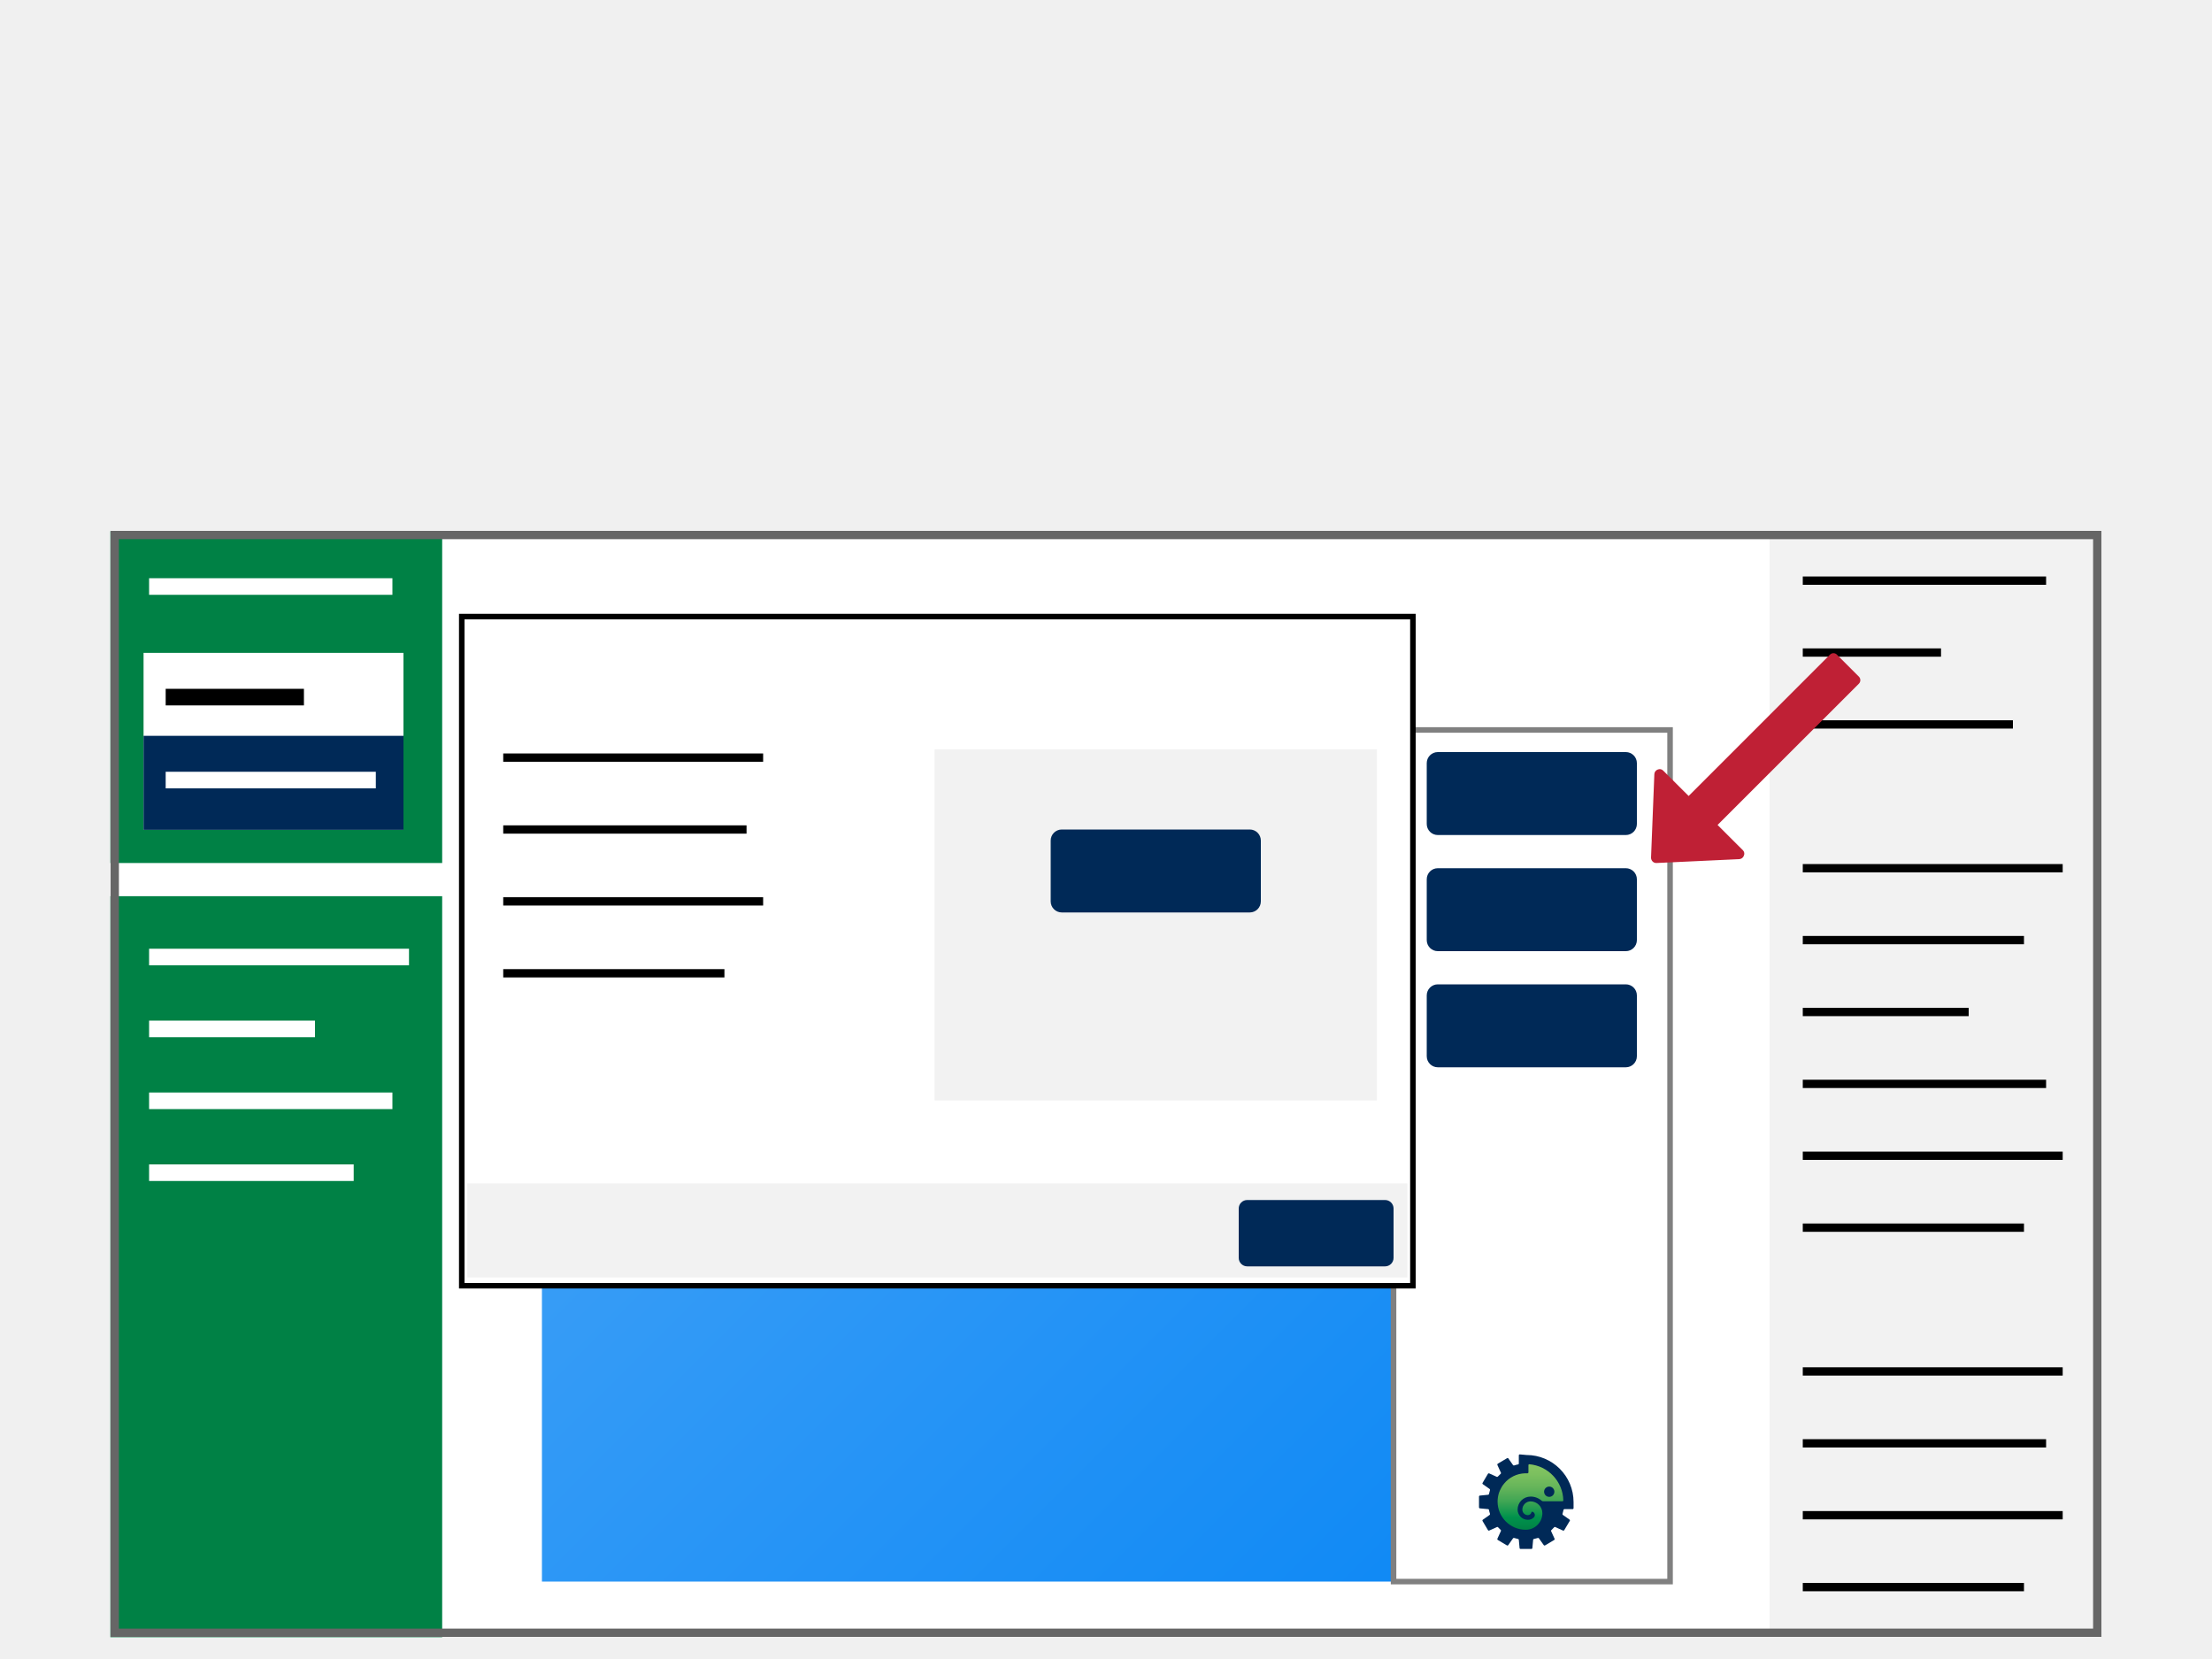
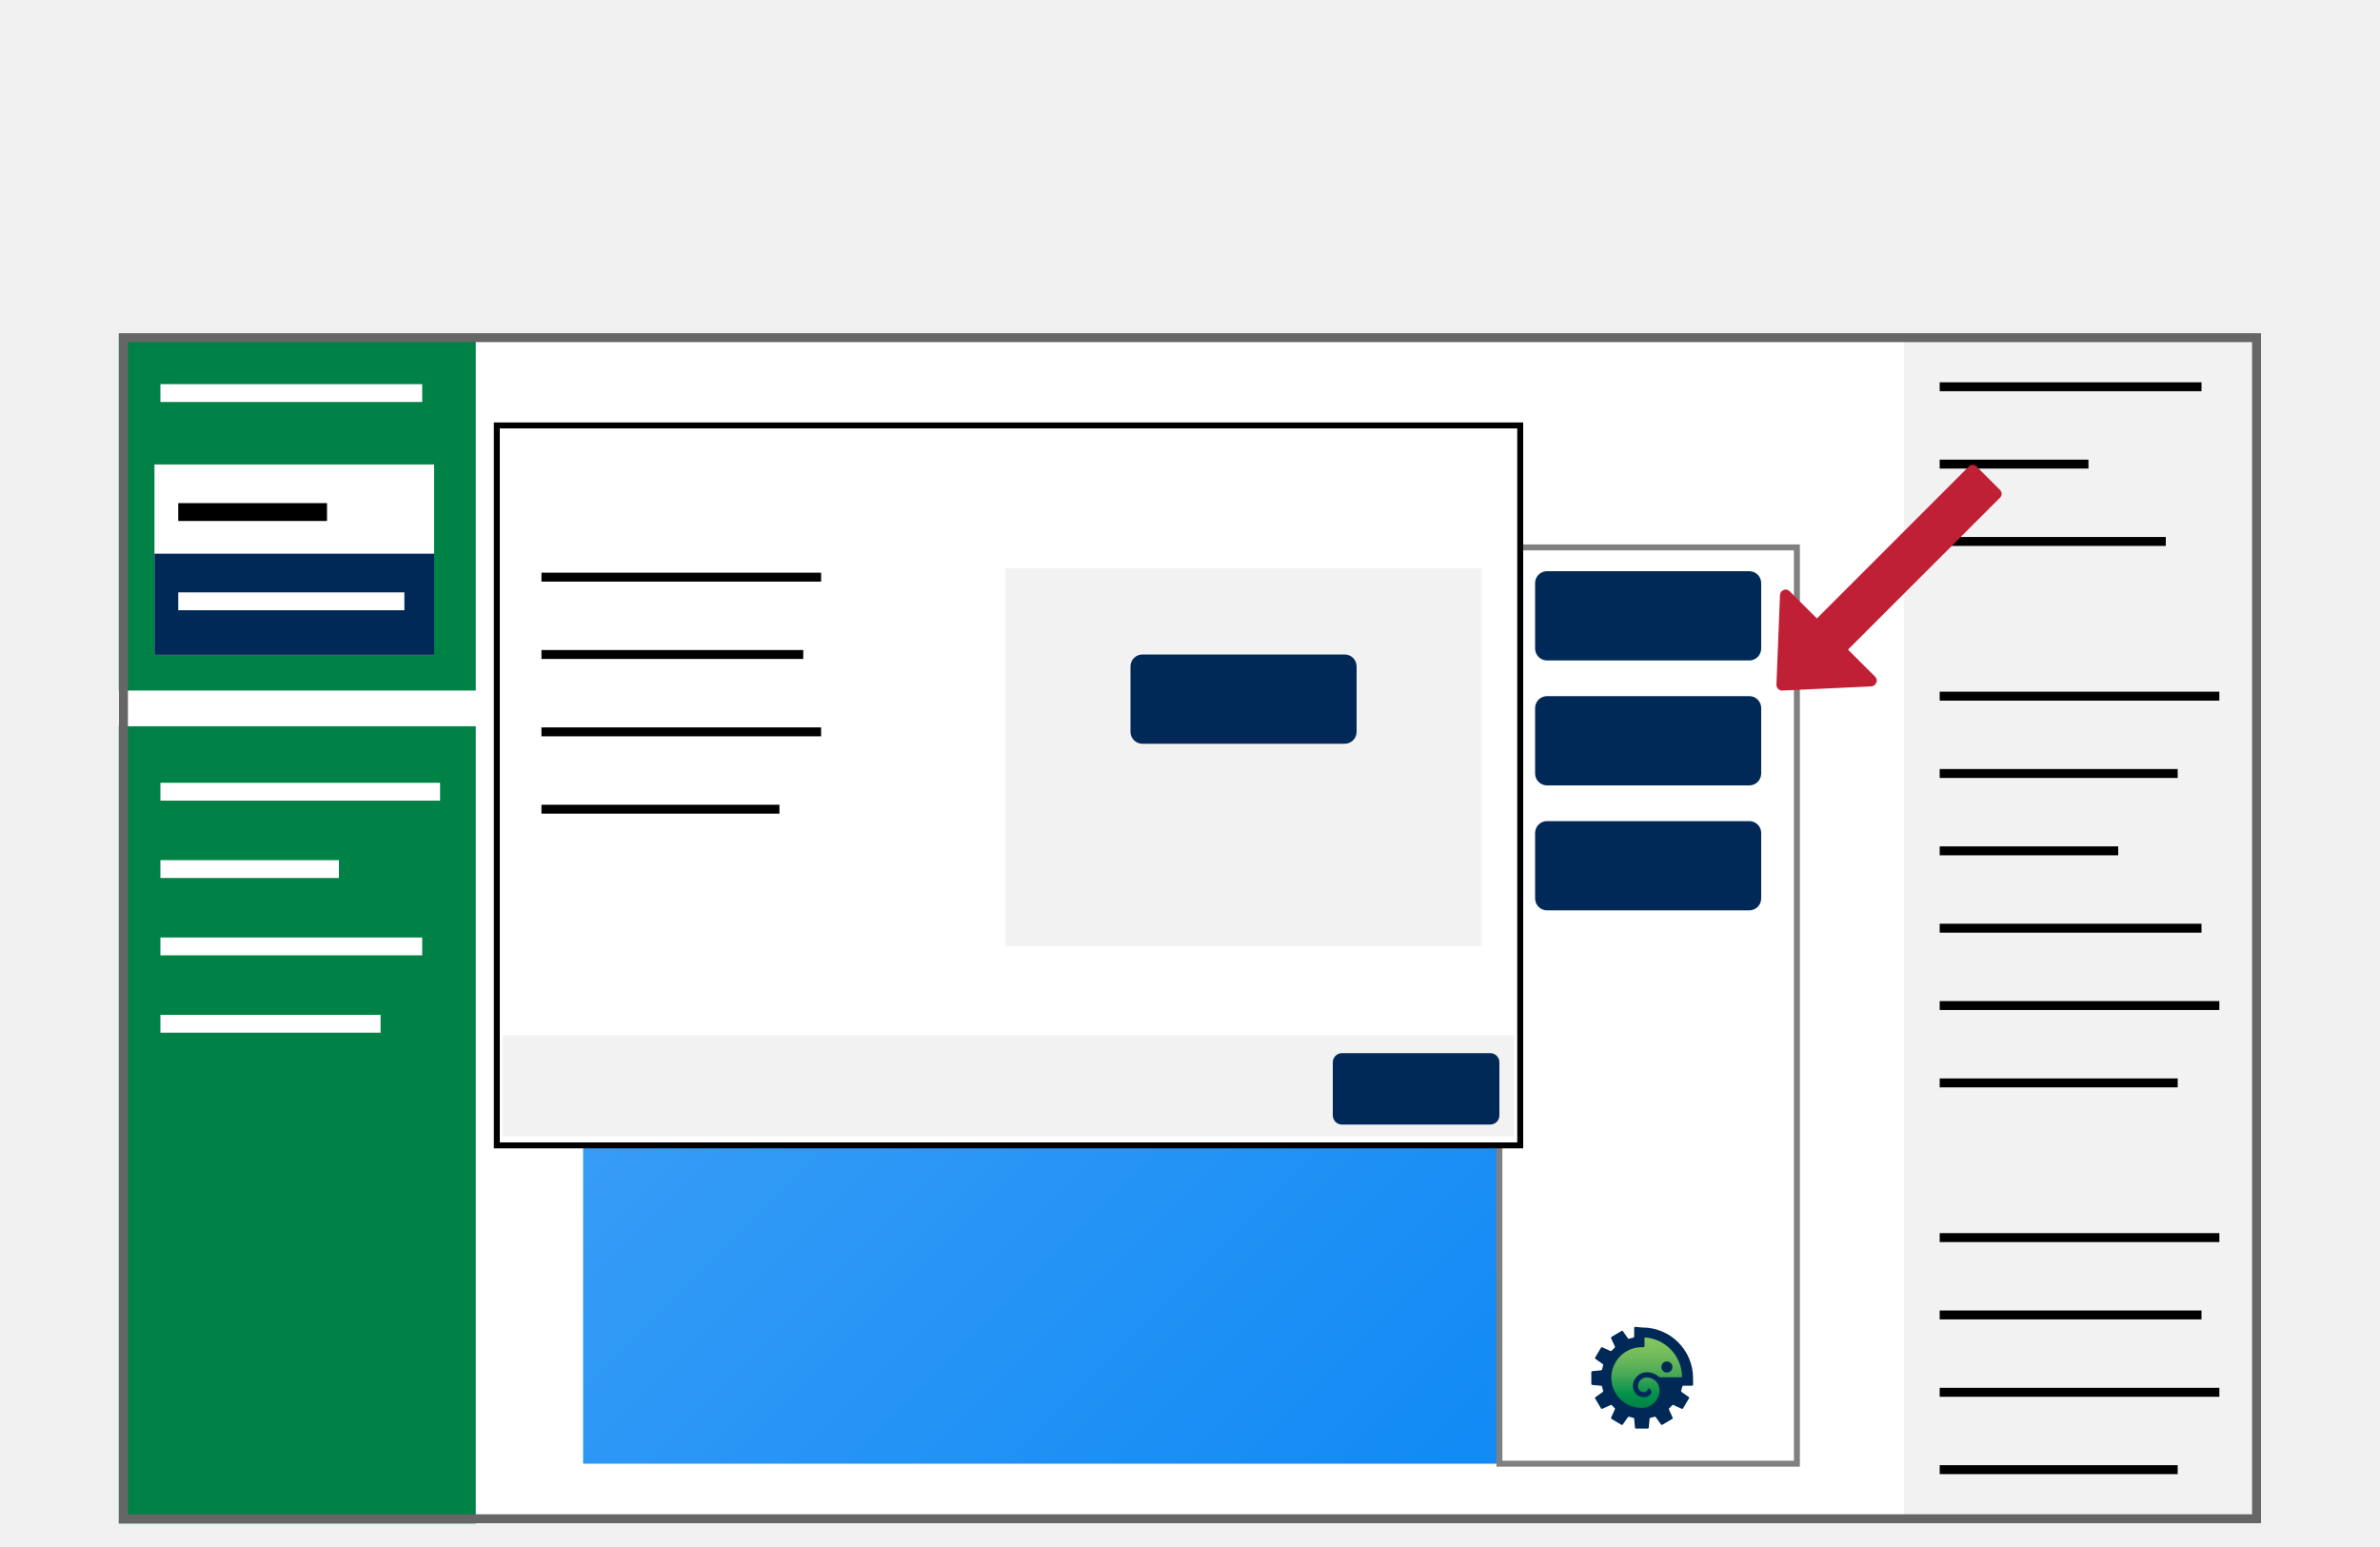
- <svg xmlns="http://www.w3.org/2000/svg" viewBox="0 0 400 300">
+ <svg xmlns="http://www.w3.org/2000/svg" viewBox="0 40 400 260">
  <defs>
    <style>.a,.e,.i{fill:#fff;}.b{fill:#f2f2f2;}.c,.i,.m{stroke:#000;}.c,.e,.i,.k,.l,.m{stroke-miterlimit:10;}.c{stroke-width:1.5px;}.d{fill:url(#a);}.e{stroke:gray;}.f{fill:#002957;}.g{fill:url(#b);}.h{fill:#bf2035;}.j{fill:#008145;}.k,.l{stroke:#fff;}.k,.l,.m{stroke-width:3px;}.l{fill:none;}.n{fill:#666;}</style>
    <linearGradient id="a" x1="99.19" y1="133.19" x2="250.07" y2="284.07" gradientUnits="userSpaceOnUse">
      <stop offset="0" stop-color="#49a5f7" />
      <stop offset="1" stop-color="#118af5" />
    </linearGradient>
    <linearGradient id="b" x1="276.74" y1="345.38" x2="276.74" y2="357.22" gradientTransform="matrix(1, 0, 0, -1, 0, 622)" gradientUnits="userSpaceOnUse">
      <stop offset="0" stop-color="#008145" />
      <stop offset="0.19" stop-color="#00924c" />
      <stop offset="0.43" stop-color="#3fa554" />
      <stop offset="0.65" stop-color="#66b55a" />
      <stop offset="0.85" stop-color="#7cc05f" />
      <stop offset="1" stop-color="#84c661" />
    </linearGradient>
  </defs>
  <rect class="a" x="21" y="96" width="359" height="199" />
  <rect class="b" x="320" y="96" width="60" height="200" />
  <line class="c" x1="326" y1="105" x2="370" y2="105" />
  <line class="c" x1="326" y1="118" x2="351" y2="118" />
  <line class="c" x1="326" y1="131" x2="364" y2="131" />
  <line class="c" x1="326" y1="157" x2="373" y2="157" />
  <line class="c" x1="326" y1="170" x2="366" y2="170" />
  <line class="c" x1="326" y1="183" x2="356" y2="183" />
  <line class="c" x1="326" y1="196" x2="370" y2="196" />
  <line class="c" x1="326" y1="209" x2="373" y2="209" />
  <line class="c" x1="326" y1="222" x2="366" y2="222" />
  <line class="c" x1="326" y1="248" x2="373" y2="248" />
  <line class="c" x1="326" y1="261" x2="370" y2="261" />
  <line class="c" x1="326" y1="274" x2="373" y2="274" />
  <line class="c" x1="326" y1="287" x2="366" y2="287" />
  <rect class="d" x="98" y="132" width="154" height="154" />
  <rect class="e" x="252" y="132" width="50" height="154" />
  <rect class="f" x="258" y="136" width="38" height="15" rx="2" />
  <rect class="f" x="258" y="157" width="38" height="15" rx="2" />
  <rect class="f" x="258" y="178" width="38" height="15" rx="2" />
  <path class="f" d="M274.82,263a.18.18,0,0,0-.17.17v1.5a.14.14,0,0,1-.12.14,5.57,5.57,0,0,0-.73.19.18.18,0,0,1-.19-.06l-.88-1.25a.17.17,0,0,0-.21,0l-1.68,1a.18.18,0,0,0-.07.21l.63,1.39a.13.13,0,0,1,0,.18c-.19.18-.37.35-.54.54a.18.18,0,0,1-.19.05l-1.39-.63a.18.18,0,0,0-.2.06l-1,1.69a.16.16,0,0,0,.05.2l1.25.88a.2.2,0,0,1,.06.19,6.54,6.54,0,0,0-.19.73.15.15,0,0,1-.14.12l-1.52.15a.16.16,0,0,0-.14.15v2a.18.18,0,0,0,.14.16l1.52.14a.15.15,0,0,1,.14.12,5.57,5.57,0,0,0,.19.73.2.2,0,0,1-.06.19l-1.25.88a.19.19,0,0,0-.05.21l1,1.68a.17.17,0,0,0,.2.07l1.39-.63a.14.14,0,0,1,.19,0,6.88,6.88,0,0,0,.54.54.17.17,0,0,1,0,.19l-.63,1.38a.18.18,0,0,0,.07.21l1.68,1a.17.17,0,0,0,.21-.05l.88-1.25a.2.2,0,0,1,.19-.06,6.54,6.54,0,0,0,.73.19.16.16,0,0,1,.12.14l.14,1.52a.16.16,0,0,0,.16.14h2a.17.17,0,0,0,.15-.14l.14-1.52c0-.08.07-.12.13-.14a6,6,0,0,0,.73-.19.18.18,0,0,1,.18.06l.89,1.25a.17.17,0,0,0,.2.05l1.69-1a.19.19,0,0,0,.06-.21l-.63-1.38a.16.16,0,0,1,.05-.19,6.75,6.75,0,0,0,.53-.54c.05,0,.13-.08.19,0l1.39.63a.18.18,0,0,0,.21-.07l1-1.68a.16.16,0,0,0,0-.21l-1.25-.88a.18.18,0,0,1-.06-.19,6.54,6.54,0,0,0,.19-.73.15.15,0,0,1,.14-.12h1.5a.18.18,0,0,0,.17-.18v-1.1a8.51,8.51,0,0,0-8.51-8.51Z" />
  <path class="g" d="M276.53,264.78a.14.14,0,0,0-.14.14v1.33a.18.18,0,0,1-.18.17h-.44a5.08,5.08,0,0,0-3.78,1.86,4.2,4.2,0,0,0-.55.82,5.7,5.7,0,0,0-.4.91,5.48,5.48,0,0,0-.23,1.52h0a5.1,5.1,0,0,0,5.1,5.1h0a3,3,0,0,0,3-3,2.14,2.14,0,0,0-2.13-2.13,1.49,1.49,0,0,0-1.49,1.49,1,1,0,0,0,1,1,.67.67,0,0,0,.65-.53.13.13,0,0,1,.14-.1.62.62,0,0,1,.32,1,1.46,1.46,0,0,1-1.11.47,1.86,1.86,0,0,1-1.86-1.86,2.35,2.35,0,0,1,2.35-2.34,3,3,0,0,1,2,.75.39.39,0,0,0,.27.1h3.5a.16.16,0,0,0,.15-.16A6.74,6.74,0,0,0,276.53,264.78Z" />
  <path class="f" d="M280.15,270.68a.93.93,0,1,1,.93-.93A.93.93,0,0,1,280.15,270.68Z" />
  <path class="h" d="M315.34,154.75a.93.93,0,0,1-.82.61l-15,.7a.9.9,0,0,1-.67-.27,1,1,0,0,1-.29-.7l.6-15.12a.92.92,0,0,1,.61-.81.87.87,0,0,1,1,.2l4.59,4.58,25.53-25.53a.88.88,0,0,1,1.31,0l3.93,3.93a.91.91,0,0,1,0,1.31l-25.54,25.53,4.59,4.58A.86.86,0,0,1,315.34,154.75Z" />
  <rect class="i" x="83.5" y="111.5" width="172" height="121" />
  <rect class="b" x="169" y="135.5" width="80" height="63.5" />
  <rect class="b" x="84.5" y="214" width="170" height="17" />
  <rect class="f" x="190" y="150" width="38" height="15" rx="2" />
  <rect class="f" x="224" y="217" width="28" height="12" rx="1.54" />
  <line class="c" x1="91" y1="137" x2="138" y2="137" />
  <line class="c" x1="91" y1="150" x2="135" y2="150" />
  <line class="c" x1="91" y1="163" x2="138" y2="163" />
  <line class="c" x1="91" y1="176" x2="131" y2="176" />
  <rect class="j" x="19.96" y="162.06" width="60" height="134" />
  <rect class="j" x="19.96" y="96.06" width="60" height="60" />
  <line class="k" x1="26.96" y1="106.06" x2="70.96" y2="106.06" />
  <line class="l" x1="26.96" y1="173.06" x2="73.96" y2="173.06" />
  <line class="k" x1="26.96" y1="186.06" x2="56.96" y2="186.06" />
  <line class="l" x1="26.96" y1="199.06" x2="70.96" y2="199.06" />
  <line class="l" x1="26.96" y1="212.06" x2="63.96" y2="212.06" />
  <rect class="a" x="25.96" y="118.06" width="47" height="32" />
  <line class="m" x1="29.96" y1="126.06" x2="54.96" y2="126.06" />
  <rect class="f" x="25.96" y="133.06" width="47" height="17" />
  <line class="k" x1="29.96" y1="141.06" x2="67.96" y2="141.06" />
  <path class="n" d="M378.5,97.5v197H21.5V97.5h357M380,96H20V296H380V96Z" />
</svg>
